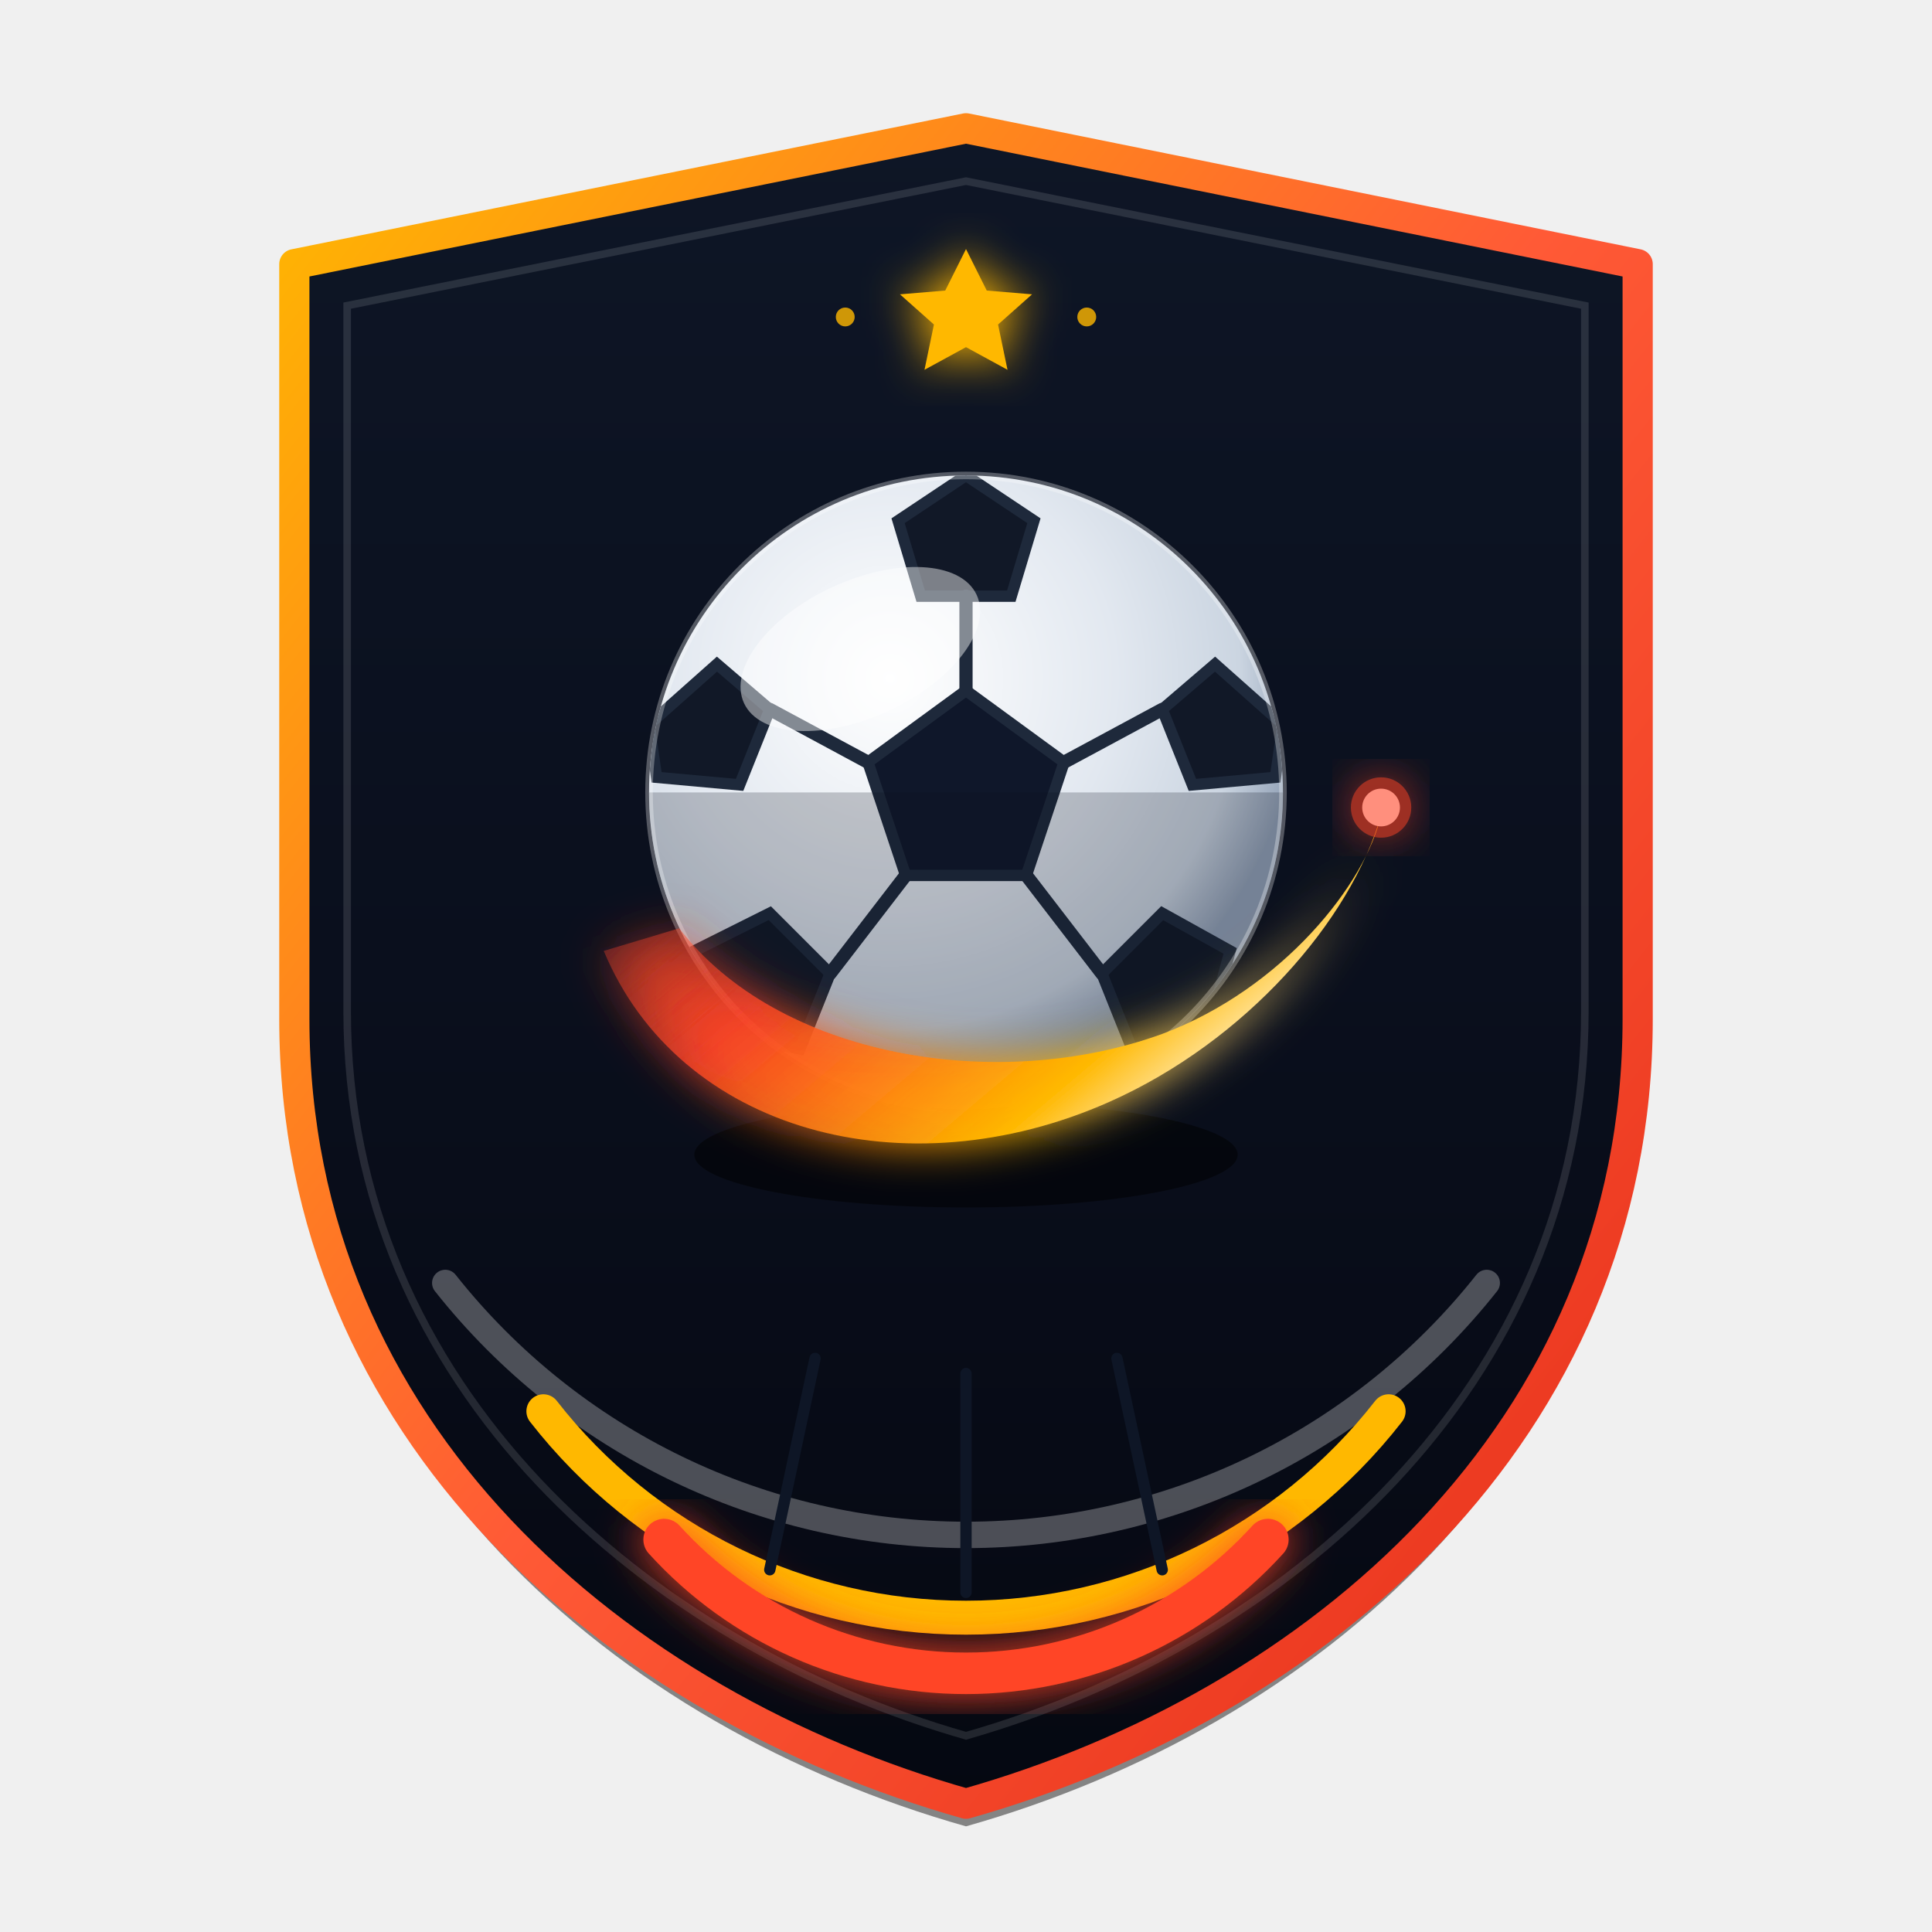
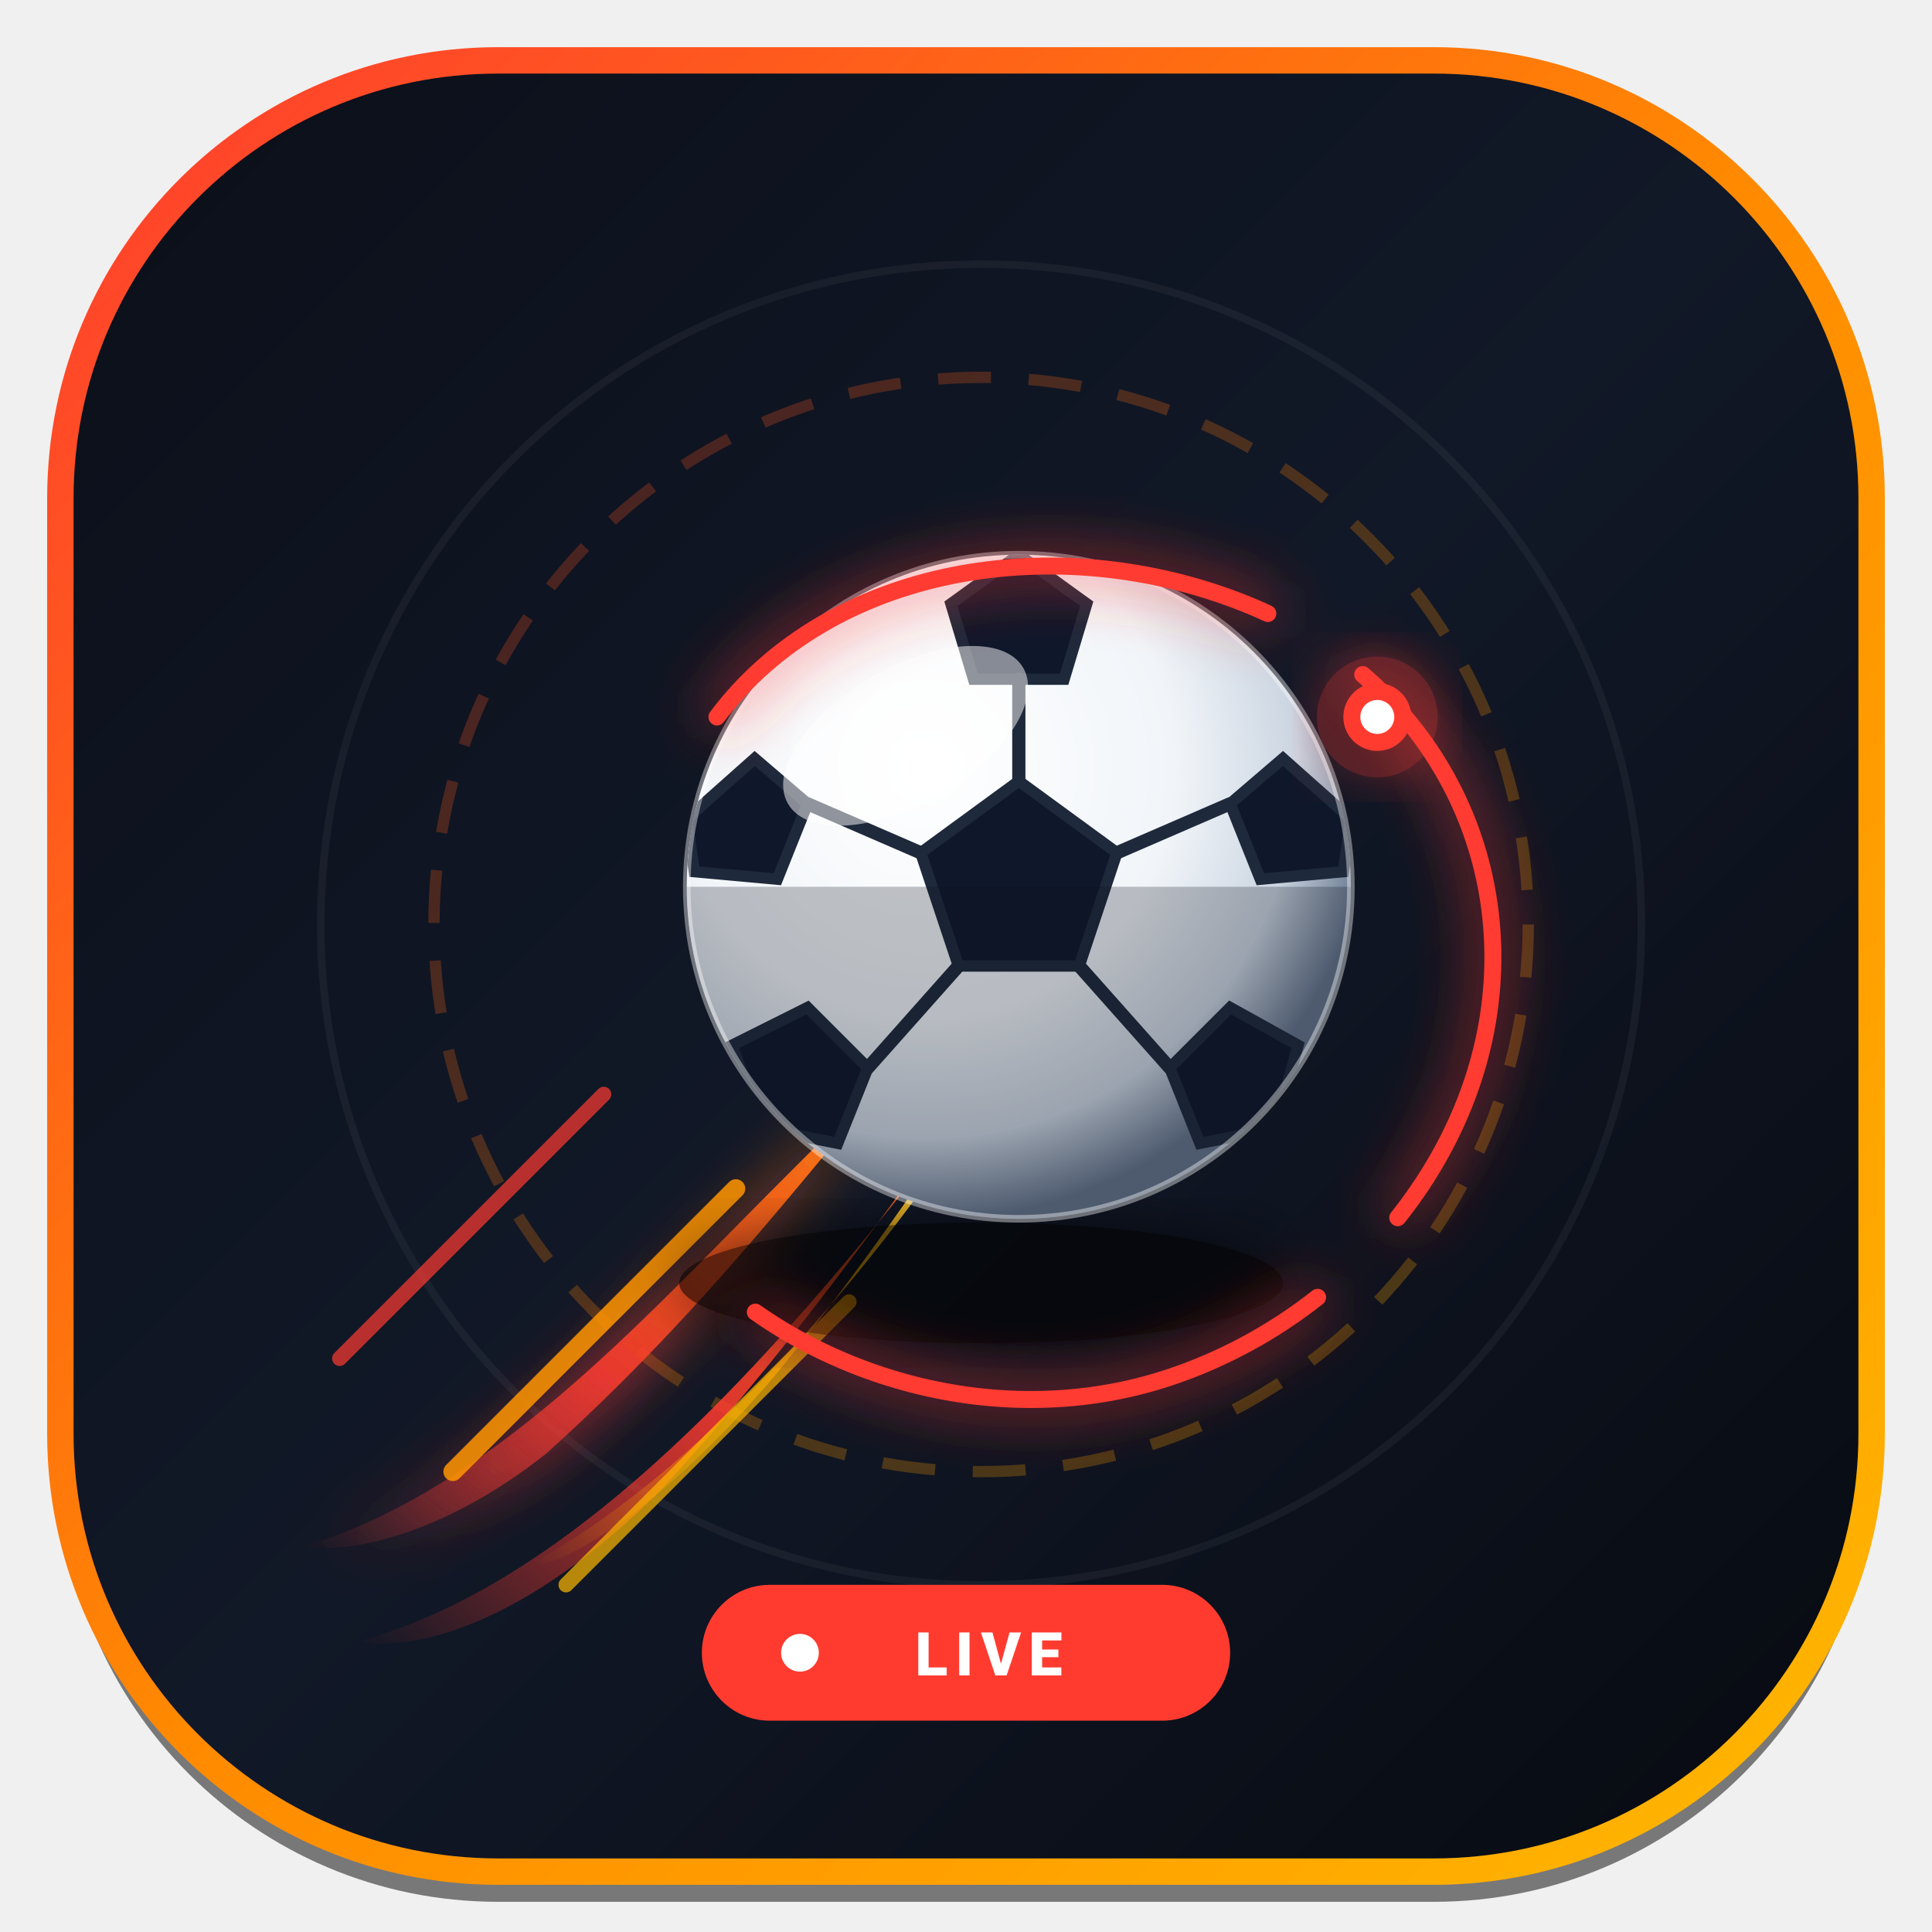
<svg xmlns="http://www.w3.org/2000/svg" viewBox="0 0 512 512" width="512" height="512">
  <defs>
-     <linearGradient id="shieldBg" x1="0%" y1="0%" x2="0%" y2="100%">
-       <stop offset="0%" stop-color="#0E1626" />
-       <stop offset="50%" stop-color="#0A0F1D" />
-       <stop offset="100%" stop-color="#050811" />
+     <linearGradient id="bgGrad" x1="0%" y1="0%" x2="100%" y2="100%">
+       <stop offset="0%" stop-color="#0B0F19" />
+       <stop offset="50%" stop-color="#111827" />
+       <stop offset="100%" stop-color="#070A10" />
    </linearGradient>
-     <linearGradient id="goldVermilion" x1="0%" y1="0%" x2="100%" y2="100%">
-       <stop offset="0%" stop-color="#FFB800" />
-       <stop offset="50%" stop-color="#FF5A36" />
-       <stop offset="100%" stop-color="#E52D19" />
+     <linearGradient id="borderGrad" x1="0%" y1="0%" x2="100%" y2="100%">
+       <stop offset="0%" stop-color="#FF3B30" />
+       <stop offset="50%" stop-color="#FF8A00" />
+       <stop offset="100%" stop-color="#FFB800" />
    </linearGradient>
-     <radialGradient id="ballSphere" cx="38%" cy="32%" r="65%">
-       <stop offset="0%" stop-color="#FFFFFF" />
-       <stop offset="55%" stop-color="#E2E8F0" />
-       <stop offset="85%" stop-color="#CBD5E1" />
-       <stop offset="100%" stop-color="#94A3B8" />
-     </radialGradient>
-     <linearGradient id="swooshGrad" x1="0%" y1="0%" x2="100%" y2="50%">
-       <stop offset="0%" stop-color="#FF4528" stop-opacity="0" />
-       <stop offset="40%" stop-color="#FF4528" stop-opacity="0.8" />
-       <stop offset="80%" stop-color="#FFB800" stop-opacity="1" />
+     <linearGradient id="flameGrad1" x1="0%" y1="100%" x2="100%" y2="0%">
+       <stop offset="0%" stop-color="#FF3B30" stop-opacity="0" />
+       <stop offset="40%" stop-color="#FF3B30" stop-opacity="0.85" />
+       <stop offset="100%" stop-color="#FF9500" stop-opacity="1" />
+     </linearGradient>
+     <linearGradient id="flameGrad2" x1="0%" y1="100%" x2="100%" y2="0%">
+       <stop offset="0%" stop-color="#FF9500" stop-opacity="0" />
+       <stop offset="50%" stop-color="#FFB800" stop-opacity="0.9" />
      <stop offset="100%" stop-color="#FFFFFF" stop-opacity="1" />
    </linearGradient>
-     <filter id="neonGlow" x="-30%" y="-30%" width="160%" height="160%">
-       <feGaussianBlur stdDeviation="6" result="blur" />
+     <radialGradient id="ballShading" cx="36%" cy="32%" r="68%">
+       <stop offset="0%" stop-color="#FFFFFF" />
+       <stop offset="55%" stop-color="#F1F5F9" />
+       <stop offset="82%" stop-color="#CBD5E1" />
+       <stop offset="100%" stop-color="#64748B" />
+     </radialGradient>
+     <filter id="liveGlow" x="-20%" y="-20%" width="140%" height="140%">
+       <feGaussianBlur stdDeviation="8" result="blur" />
      <feMerge>
        <feMergeNode in="blur" />
        <feMergeNode in="SourceGraphic" />
      </feMerge>
    </filter>
  </defs>
-   <path d="M 256 34 L 434 70 L 434 270 C 434 380 348 452 256 478 C 164 452 78 380 78 270 L 78 70 Z" fill="#000000" opacity="0.45" transform="translate(0, 6)" />
-   <path d="M 256 34 L 434 70 L 434 270 C 434 380 348 452 256 478 C 164 452 78 380 78 270 L 78 70 Z" fill="url(#shieldBg)" />
-   <path d="M 256 34 L 434 70 L 434 270 C 434 380 348 452 256 478 C 164 452 78 380 78 270 L 78 70 Z" fill="none" stroke="url(#goldVermilion)" stroke-width="8" stroke-linejoin="round" />
-   <path d="M 256 48 L 420 81 L 420 268 C 420 368 340 436 256 460 C 172 436 92 368 92 268 L 92 81 Z" fill="none" stroke="#FFFFFF" stroke-opacity="0.12" stroke-width="2" />
-   <polygon points="256,66 261.5,77 273.5,78 264.5,86 267,98 256,92 245,98 247.5,86 238.5,78 250.5,77" fill="#FFB800" filter="url(#neonGlow)" />
-   <circle cx="224" cy="84" r="2.5" fill="#FFB800" opacity="0.8" />
-   <circle cx="288" cy="84" r="2.5" fill="#FFB800" opacity="0.8" />
-   <path d="M 118 340 A 176 176 0 0 0 394 340" fill="none" stroke="#FFFFFF" stroke-opacity="0.28" stroke-width="7" stroke-linecap="round" />
-   <path d="M 144 374 A 142 142 0 0 0 368 374" fill="none" stroke="#FFB800" stroke-width="9" stroke-linecap="round" />
-   <path d="M 176 408 A 108 108 0 0 0 336 408" fill="none" stroke="#FF4528" stroke-width="11" stroke-linecap="round" filter="url(#neonGlow)" />
-   <line x1="216" y1="360" x2="204" y2="416" stroke="#0E1626" stroke-width="3" stroke-linecap="round" />
-   <line x1="256" y1="364" x2="256" y2="422" stroke="#0E1626" stroke-width="3" stroke-linecap="round" />
-   <line x1="296" y1="360" x2="308" y2="416" stroke="#0E1626" stroke-width="3" stroke-linecap="round" />
-   <ellipse cx="256" cy="306" rx="72" ry="14" fill="#000000" opacity="0.5" />
+   <rect x="16" y="24" width="480" height="480" rx="116" fill="#000000" opacity="0.5" />
+   <rect x="16" y="16" width="480" height="480" rx="116" fill="url(#bgGrad)" />
+   <rect x="16" y="16" width="480" height="480" rx="116" fill="none" stroke="url(#borderGrad)" stroke-width="7" />
+   <circle cx="260" cy="245" r="175" fill="none" stroke="#FFFFFF" stroke-opacity="0.05" stroke-width="2" />
+   <circle cx="260" cy="245" r="145" fill="none" stroke="url(#borderGrad)" stroke-opacity="0.25" stroke-width="3" stroke-dasharray="14 10" />
+   <path d="M 80 410 C 130 395 170 350 205 315 C 220 300 235 285 250 270 C 225 295 195 340 145 385 C 120 405 95 412 80 410 Z" fill="url(#flameGrad1)" filter="url(#liveGlow)" />
+   <path d="M 95 435 C 150 420 200 365 240 315 C 260 290 280 265 290 245 C 265 275 230 335 175 395 C 140 430 110 438 95 435 Z" fill="url(#flameGrad1)" />
+   <path d="M 140 415 C 185 390 230 340 265 285 C 280 260 290 245 295 235 C 280 255 250 310 205 365 C 175 400 150 415 140 415 Z" fill="url(#flameGrad2)" />
+   <line x1="90" y1="360" x2="160" y2="290" stroke="#FF3B30" stroke-width="4" stroke-linecap="round" opacity="0.7" />
+   <line x1="120" y1="390" x2="195" y2="315" stroke="#FF9500" stroke-width="5" stroke-linecap="round" opacity="0.85" />
+   <line x1="150" y1="420" x2="225" y2="345" stroke="#FFB800" stroke-width="4" stroke-linecap="round" opacity="0.7" />
+   <ellipse cx="260" cy="340" rx="80" ry="16" fill="#000000" opacity="0.6" filter="url(#liveGlow)" />
  <g id="football">
    <clipPath id="ballClip">
-       <circle cx="256" cy="210" r="84" />
+       <circle cx="270" cy="235" r="88" />
    </clipPath>
-     <circle cx="256" cy="210" r="84" fill="url(#ballSphere)" />
+     <circle cx="270" cy="235" r="88" fill="url(#ballShading)" />
    <g clip-path="url(#ballClip)">
-       <polygon points="256,126 238,138 244,158 268,158 274,138" fill="#111827" stroke="#1E293B" stroke-width="3" />
-       <polygon points="340,192 322,176 308,188 316,208 338,206" fill="#111827" stroke="#1E293B" stroke-width="3" />
-       <polygon points="320,274 326,252 308,242 292,258 300,278" fill="#111827" stroke="#1E293B" stroke-width="3" />
-       <polygon points="192,274 184,252 204,242 220,258 212,278" fill="#111827" stroke="#1E293B" stroke-width="3" />
-       <polygon points="172,192 190,176 204,188 196,208 174,206" fill="#111827" stroke="#1E293B" stroke-width="3" />
-       <polygon points="256,183 282,202 272,232 240,232 230,202" fill="#0F172A" stroke="#1E293B" stroke-width="3" />
-       <line x1="256" y1="183" x2="256" y2="158" stroke="#1E293B" stroke-width="3.5" stroke-linecap="round" />
-       <line x1="282" y1="202" x2="308" y2="188" stroke="#1E293B" stroke-width="3.5" stroke-linecap="round" />
-       <line x1="272" y1="232" x2="292" y2="258" stroke="#1E293B" stroke-width="3.5" stroke-linecap="round" />
-       <line x1="240" y1="232" x2="220" y2="258" stroke="#1E293B" stroke-width="3.5" stroke-linecap="round" />
-       <line x1="230" y1="202" x2="204" y2="188" stroke="#1E293B" stroke-width="3.5" stroke-linecap="round" />
-       <ellipse cx="228" cy="172" rx="34" ry="18" transform="rotate(-25 228 172)" fill="#FFFFFF" opacity="0.45" />
-       <path d="M 172 210 A 84 84 0 0 0 340 210 Z" fill="#0A0F1D" opacity="0.22" />
+       <polygon points="270,207 296,226 286,256 254,256 244,226" fill="#0F172A" stroke="#1E293B" stroke-width="3" />
+       <polygon points="270,147 252,160 258,180 282,180 288,160" fill="#0F172A" stroke="#1E293B" stroke-width="3" />
+       <polygon points="358,217 340,201 326,213 334,233 356,231" fill="#0F172A" stroke="#1E293B" stroke-width="3" />
+       <polygon points="338,299 344,277 326,267 310,283 318,303" fill="#0F172A" stroke="#1E293B" stroke-width="3" />
+       <polygon points="202,299 194,277 214,267 230,283 222,303" fill="#0F172A" stroke="#1E293B" stroke-width="3" />
+       <polygon points="182,217 200,201 214,213 206,233 184,231" fill="#0F172A" stroke="#1E293B" stroke-width="3" />
+       <line x1="270" y1="207" x2="270" y2="180" stroke="#1E293B" stroke-width="3.5" stroke-linecap="round" />
+       <line x1="296" y1="226" x2="326" y2="213" stroke="#1E293B" stroke-width="3.5" stroke-linecap="round" />
+       <line x1="286" y1="256" x2="310" y2="283" stroke="#1E293B" stroke-width="3.5" stroke-linecap="round" />
+       <line x1="254" y1="256" x2="230" y2="283" stroke="#1E293B" stroke-width="3.5" stroke-linecap="round" />
+       <line x1="244" y1="226" x2="214" y2="213" stroke="#1E293B" stroke-width="3.5" stroke-linecap="round" />
+       <ellipse cx="240" cy="195" rx="36" ry="18" transform="rotate(-30 240 195)" fill="#FFFFFF" opacity="0.5" />
+       <path d="M 182 235 A 88 88 0 0 0 358 235 Z" fill="#0A0F1D" opacity="0.25" />
    </g>
-     <circle cx="256" cy="210" r="84" fill="none" stroke="#FFFFFF" stroke-opacity="0.3" stroke-width="2" />
+     <circle cx="270" cy="235" r="88" fill="none" stroke="#FFFFFF" stroke-opacity="0.4" stroke-width="2" />
  </g>
-   <path d="M 160 252 C 180 300 240 316 294 292 C 330 276 358 244 366 216 C 362 234 340 262 308 274 C 264 290 206 280 180 246 Z" fill="url(#swooshGrad)" filter="url(#neonGlow)" />
-   <circle cx="366" cy="214" r="5" fill="#FFFFFF" />
-   <circle cx="366" cy="214" r="8" fill="#FF4528" opacity="0.6" filter="url(#neonGlow)" />
+   <path d="M 190 190 C 220 150 280 140 330 160 C 375 178 400 220 395 265 C 390 310 355 350 310 365 C 265 380 215 365 185 335" fill="none" stroke="#FF3B30" stroke-width="4.5" stroke-linecap="round" stroke-dasharray="160 30" filter="url(#liveGlow)" />
+   <circle cx="365" cy="190" r="16" fill="#FF3B30" opacity="0.3" filter="url(#liveGlow)" />
+   <circle cx="365" cy="190" r="9" fill="#FF3B30" />
+   <circle cx="365" cy="190" r="4.5" fill="#FFFFFF" />
+   <g transform="translate(186, 420)">
+     <rect width="140" height="36" rx="18" fill="#FF3B30" />
+     <circle cx="26" cy="18" r="5" fill="#FFFFFF" />
+     <text x="76" y="24" font-family="'Segoe UI', Roboto, Cairo, sans-serif" font-size="16" font-weight="900" fill="#FFFFFF" text-anchor="middle" letter-spacing="2">LIVE</text>
+   </g>
</svg>
